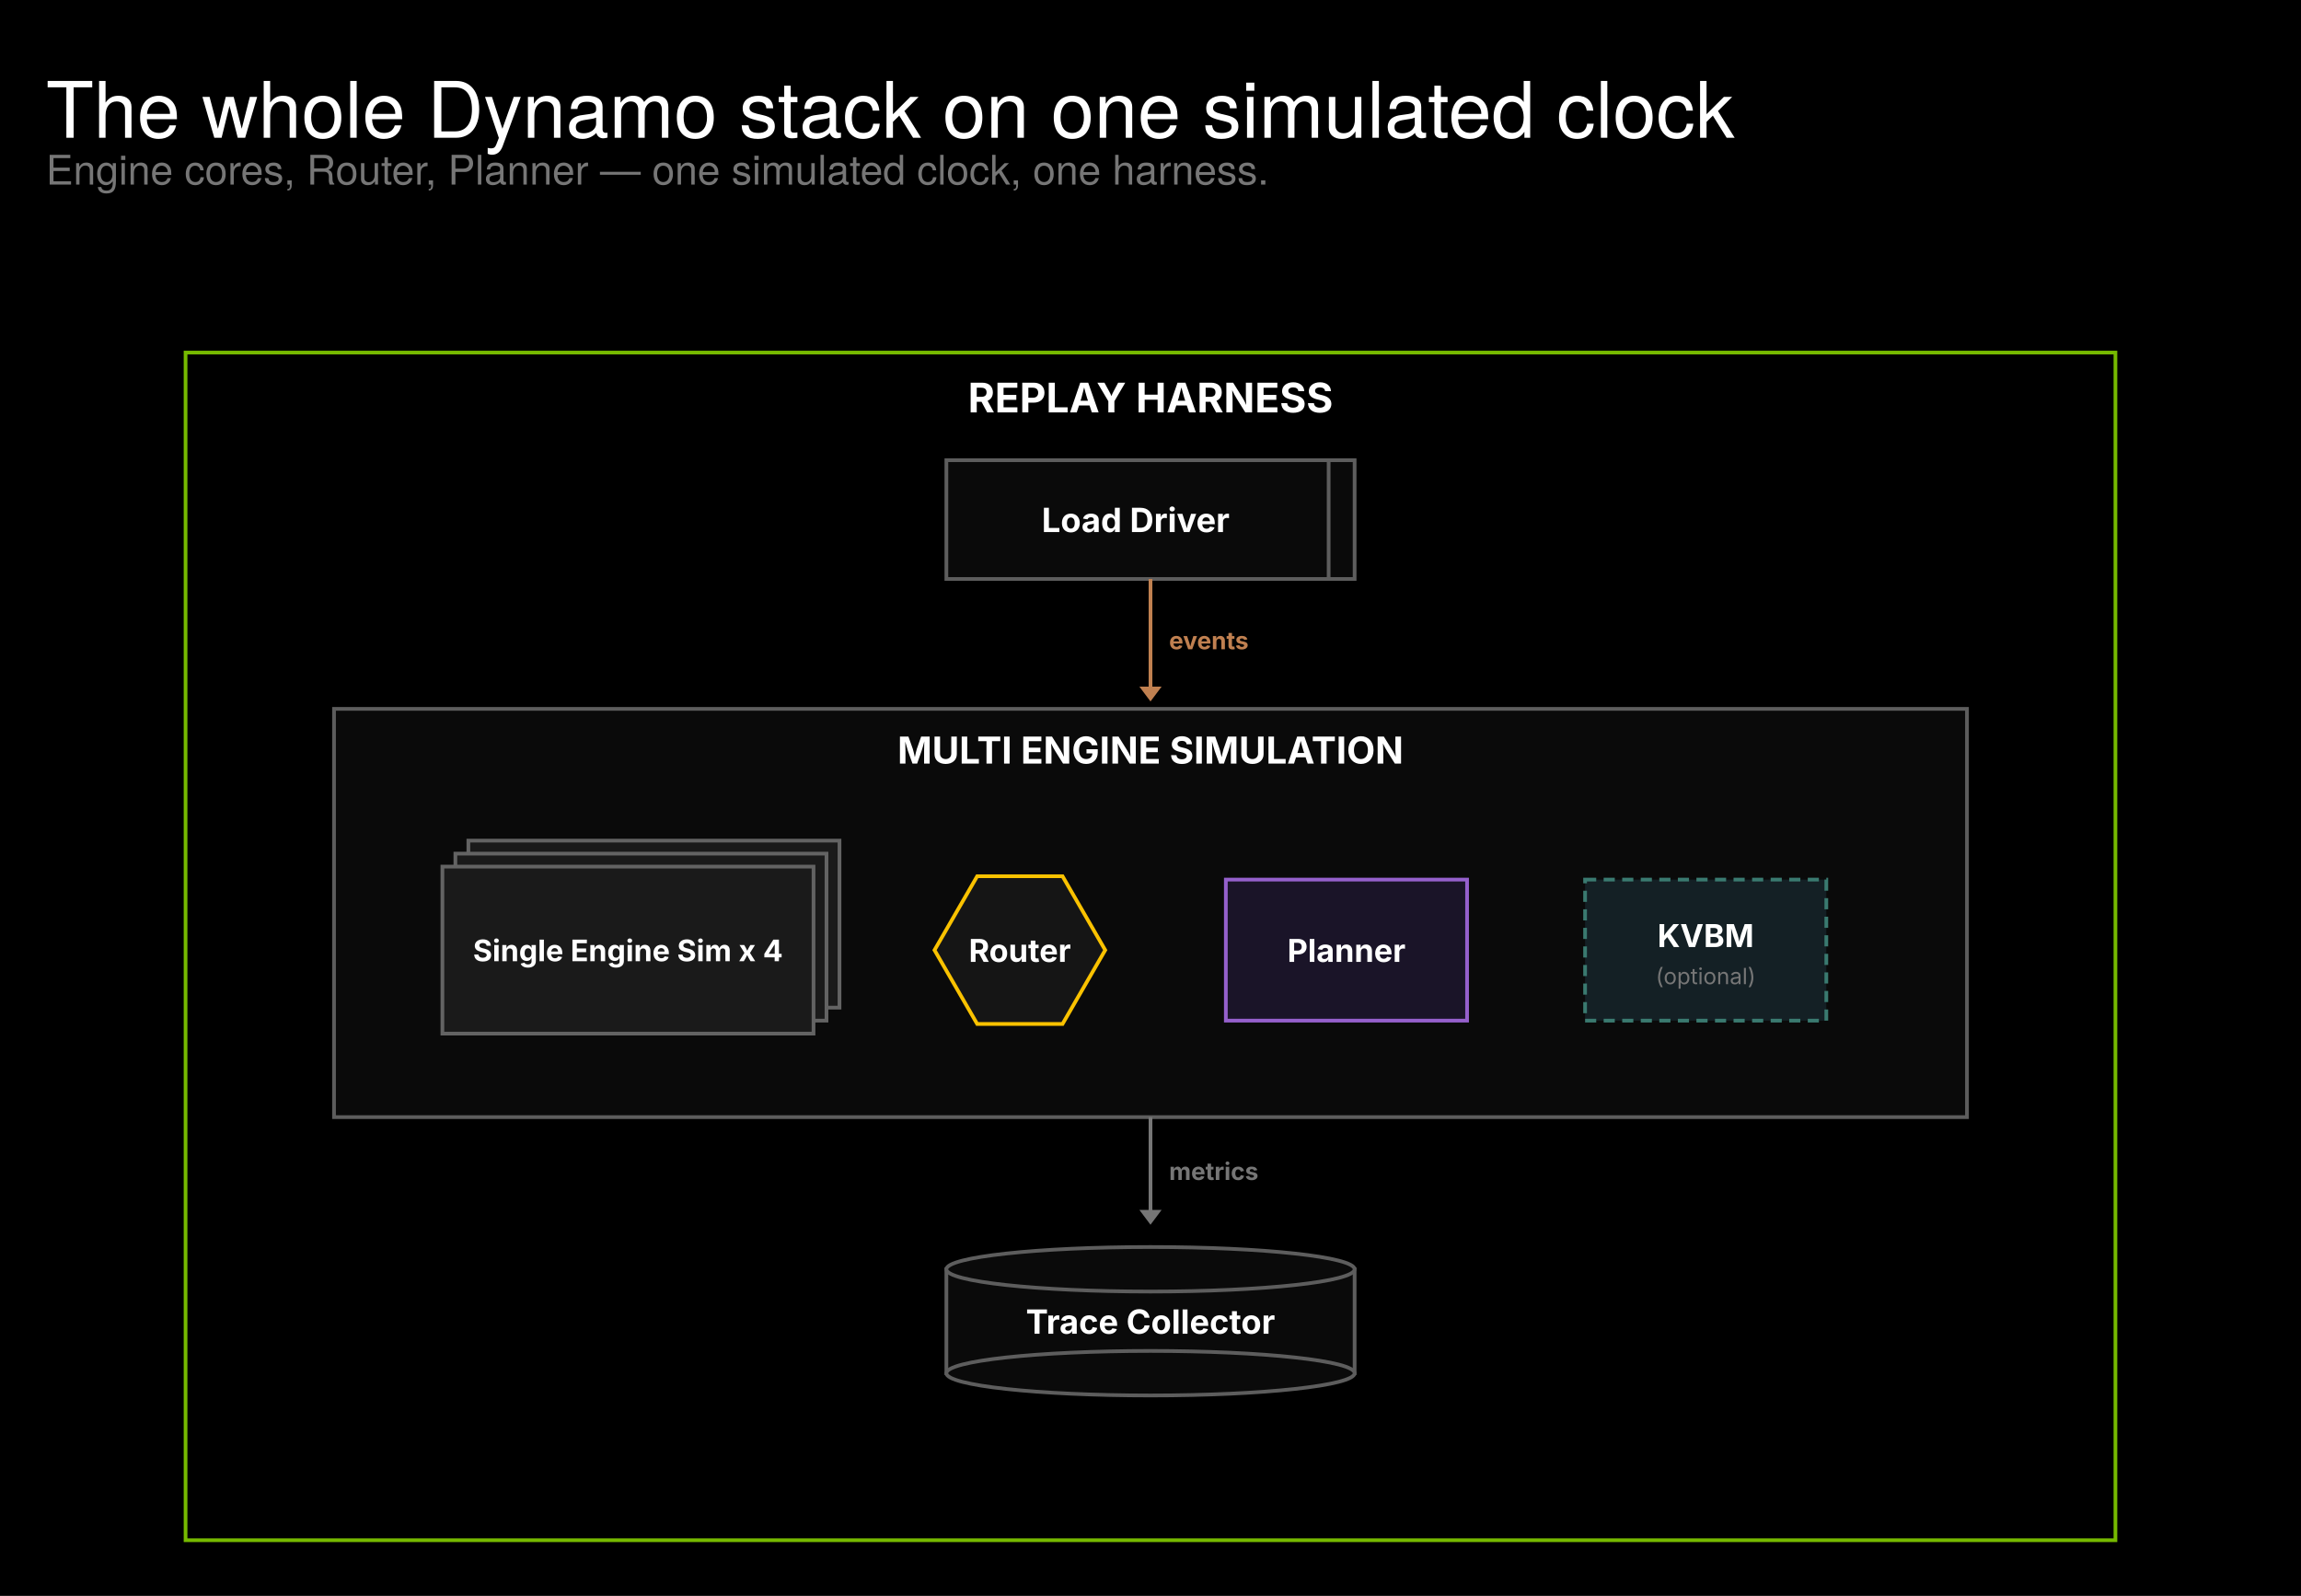
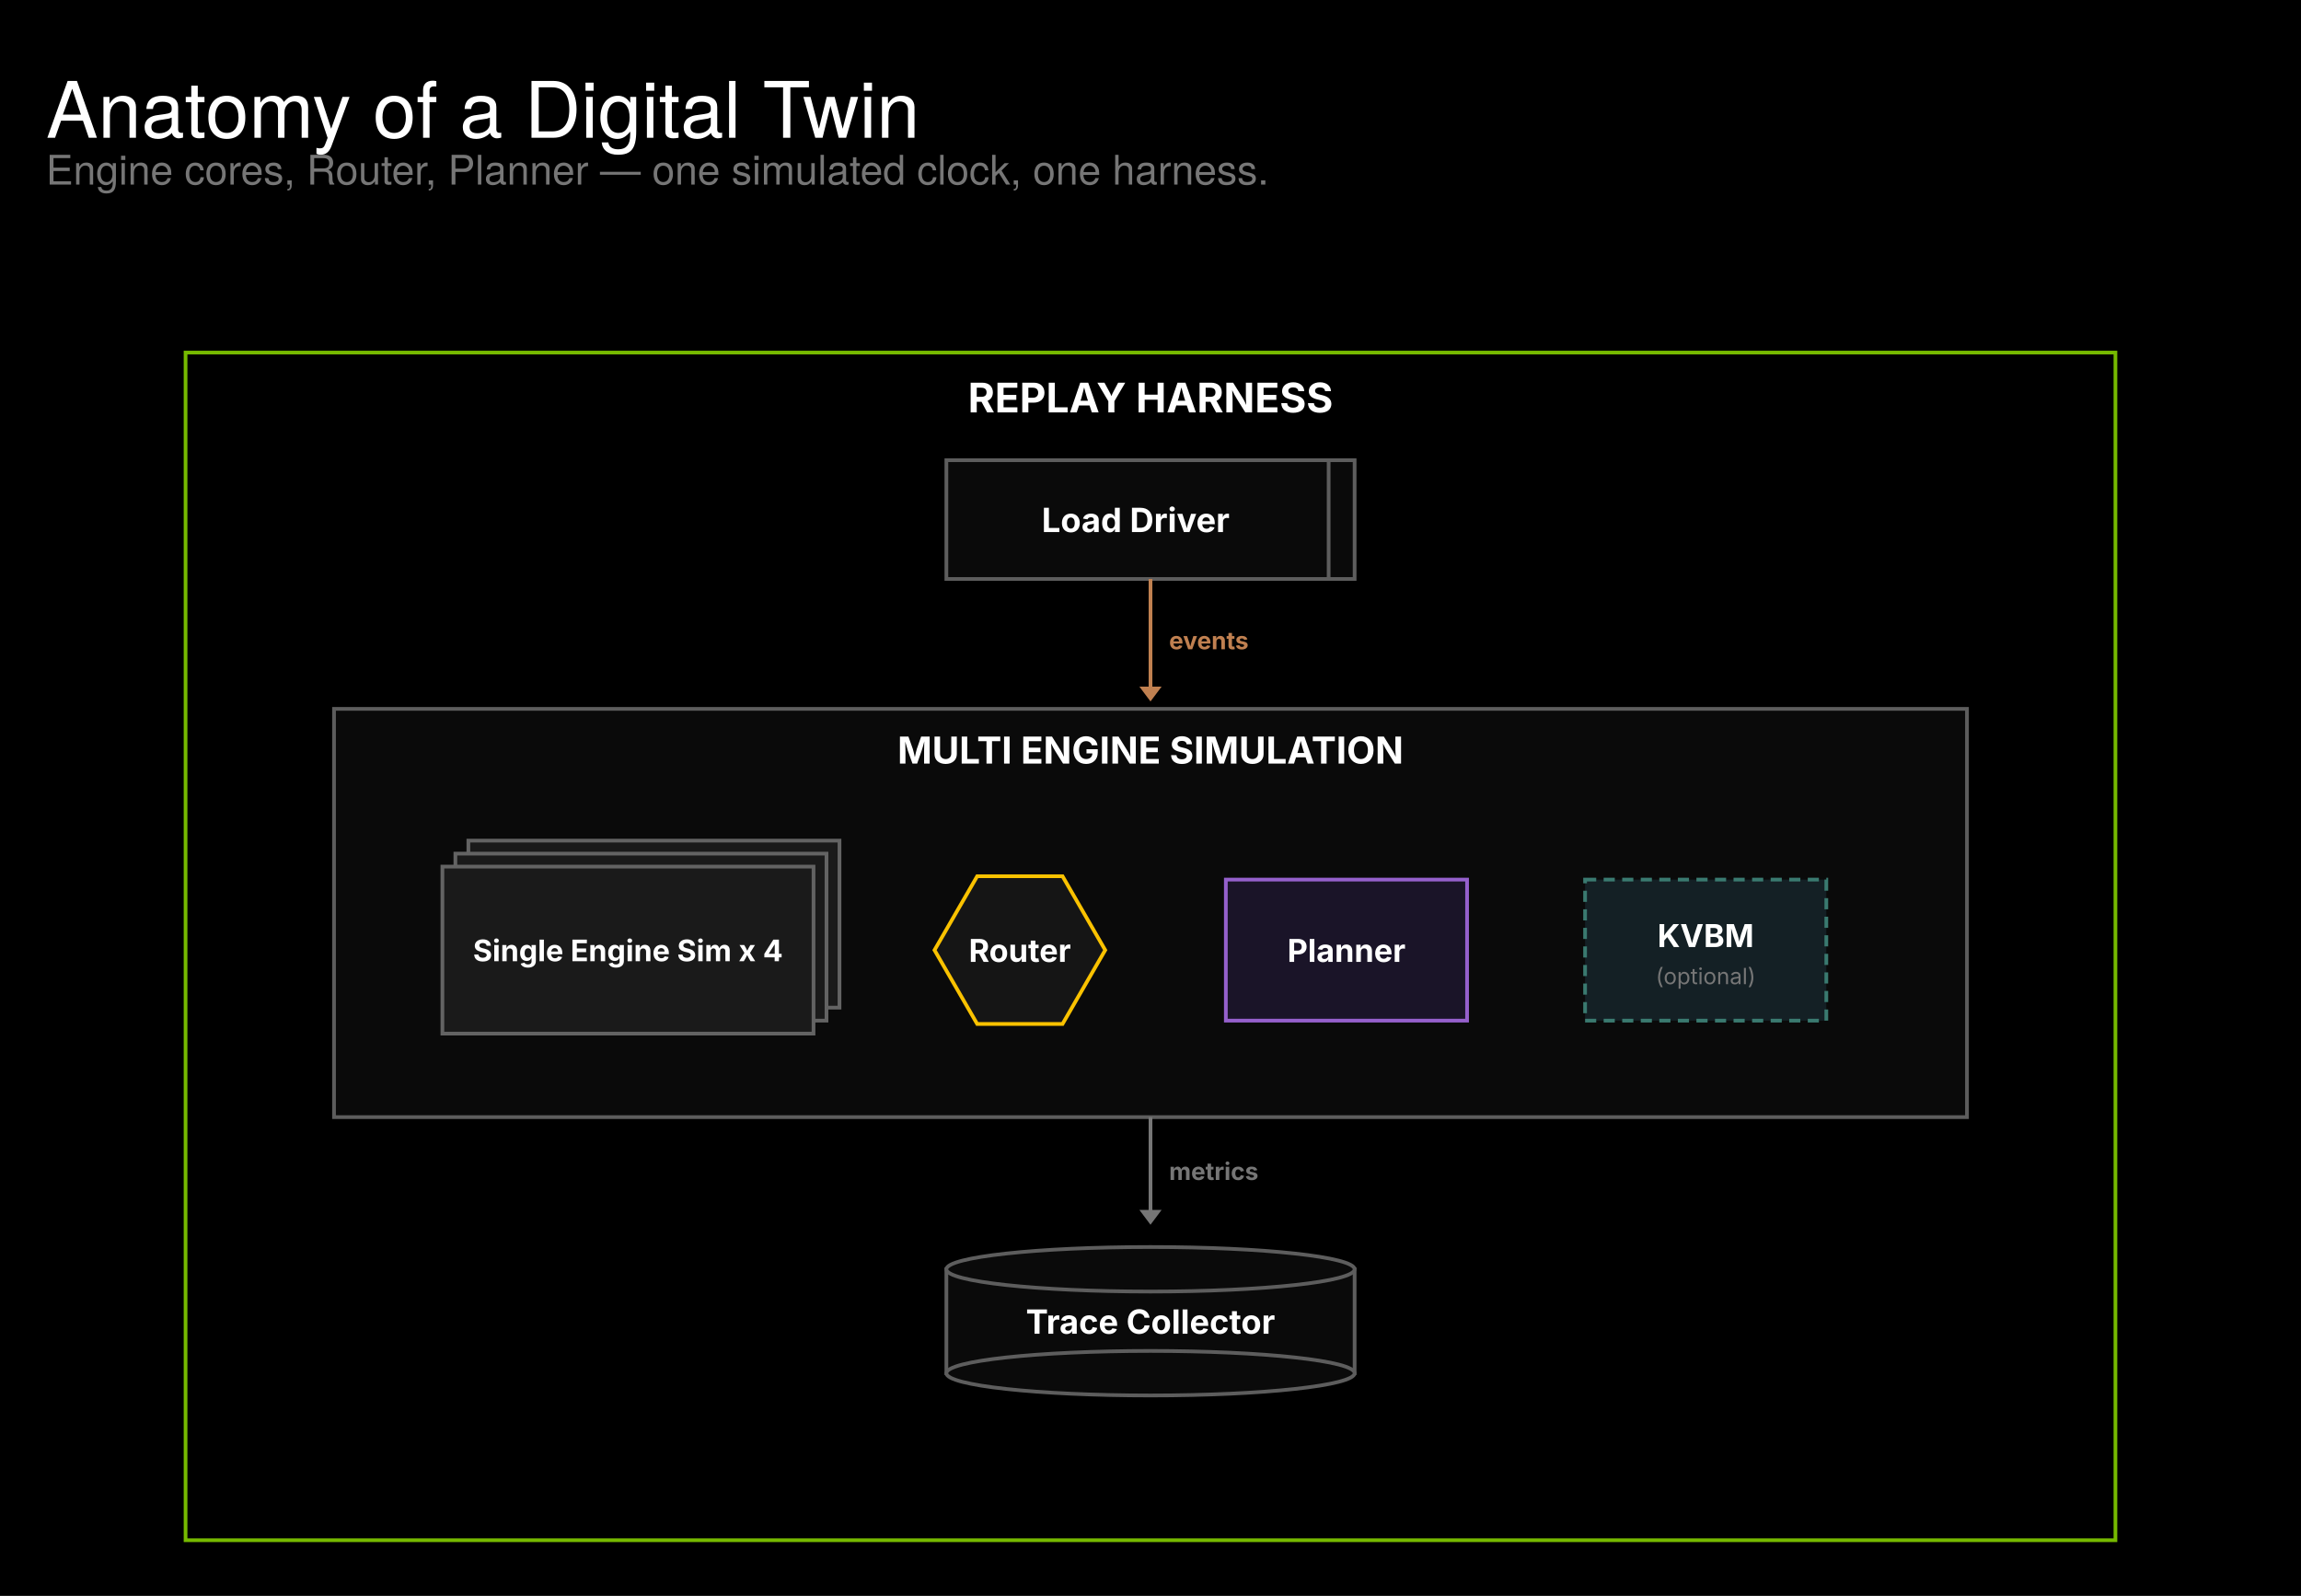
<svg xmlns="http://www.w3.org/2000/svg" width="1240" height="860" viewBox="0 0 1240 860" style="background:#000000;">
  <rect x="0" y="0" width="1240" height="860" fill="#000000" />
-   <text x="24.8" y="60" font-family="Helvetica Neue, HelveticaNeue, sans-serif" font-size="42" font-weight="300" fill="#ffffff" text-anchor="start" dominant-baseline="middle">The whole Dynamo stack on one simulated clock</text>
+   <text x="24.8" y="60" font-family="Helvetica Neue, HelveticaNeue, sans-serif" font-size="42" font-weight="300" fill="#ffffff" text-anchor="start" dominant-baseline="middle">Anatomy of a Digital Twin</text>
  <text x="24.8" y="92" font-family="Helvetica Neue, HelveticaNeue, sans-serif" font-size="22" font-weight="300" fill="#767676" text-anchor="start" dominant-baseline="middle">Engine cores, Router, Planner — one simulated clock, one harness.</text>
  <rect x="100" y="190" width="1040" height="640" fill="#000000" stroke="#76b900" stroke-width="2" rx="0" ry="0" />
  <text x="620.0" y="214" font-family="Geist, Inter, Helvetica Neue, sans-serif" font-size="22" font-weight="bold" fill="#ffffff" text-anchor="middle" dominant-baseline="middle">REPLAY HARNESS</text>
  <rect x="510.0" y="248.0" width="220" height="64" fill="#0a0a0a" stroke="#5d5d5d" stroke-width="2" />
  <line x1="716.0" y1="248.0" x2="716.0" y2="312.0" stroke="#5d5d5d" stroke-width="2" />
  <text x="612.0" y="280" font-family="Geist, Inter, Helvetica Neue, sans-serif" font-size="18" font-weight="bold" fill="#ffffff" text-anchor="middle" dominant-baseline="middle">Load Driver</text>
  <rect x="180.0" y="382.0" width="880" height="220" fill="#0a0a0a" stroke="#5d5d5d" stroke-width="2" rx="0" ry="0" />
  <text x="620.0" y="404.0" font-family="Geist, Inter, Helvetica Neue, sans-serif" font-size="20" font-weight="bold" fill="#ffffff" text-anchor="middle" dominant-baseline="middle">MULTI ENGINE SIMULATION</text>
  <rect x="252.4" y="453.0" width="200" height="90" fill="#1a1a1a" stroke="#636363" stroke-width="2" rx="0" ry="0" />
  <rect x="245.4" y="460.0" width="200" height="90" fill="#1a1a1a" stroke="#636363" stroke-width="2" rx="0" ry="0" />
  <rect x="238.4" y="467.0" width="200" height="90" fill="#1a1a1a" stroke="#636363" stroke-width="2" rx="0" ry="0" />
  <text x="338.4" y="512.0" font-family="Geist, Inter, Helvetica Neue, sans-serif" font-size="16" font-weight="bold" fill="#ffffff" text-anchor="middle" dominant-baseline="middle">Single Engine Sim  x 4</text>
  <polygon points="595.6,512.0 572.6,551.8 526.6,551.8 503.6,512.0 526.6,472.2 572.6,472.2" fill="#151515" stroke="#fac200" stroke-width="2" />
  <text x="549.6" y="512.0" font-family="Geist, Inter, Helvetica Neue, sans-serif" font-size="17" font-weight="bold" fill="#ffffff" text-anchor="middle" dominant-baseline="middle">Router</text>
  <rect x="660.6" y="474.0" width="130" height="76" fill="#1a1428" stroke="#9560cc" stroke-width="2" rx="0" ry="0" />
  <text x="725.6" y="512.0" font-family="Geist, Inter, Helvetica Neue, sans-serif" font-size="17" font-weight="bold" fill="#ffffff" text-anchor="middle" dominant-baseline="middle">Planner</text>
  <rect x="854.2" y="474.0" width="130" height="76" fill="#142025" stroke="#3a7a70" stroke-width="2" rx="0" ry="0" stroke-dasharray="6,4" />
  <text x="919.2" y="504.0" font-family="Geist, Inter, Helvetica Neue, sans-serif" font-size="17" font-weight="bold" fill="#ffffff" text-anchor="middle" dominant-baseline="middle">KVBM</text>
  <text x="919.2" y="526.0" font-family="Geist, Inter, Helvetica Neue, sans-serif" font-size="12" font-weight="normal" fill="#767676" text-anchor="middle" dominant-baseline="middle">(optional)</text>
  <rect x="510.0" y="684.0" width="220" height="56.0" fill="#0a0a0a" stroke="#5d5d5d" stroke-width="2" />
  <ellipse cx="620.0" cy="684.0" rx="110.0" ry="12" fill="#0a0a0a" stroke="#5d5d5d" stroke-width="2" />
  <ellipse cx="620.0" cy="740.0" rx="110.0" ry="12" fill="#0a0a0a" stroke="#5d5d5d" stroke-width="2" />
  <text x="620.0" y="712.0" font-family="Geist, Inter, Helvetica Neue, sans-serif" font-size="18" font-weight="bold" fill="#ffffff" text-anchor="middle" dominant-baseline="middle">Trace Collector</text>
  <line x1="620.0" y1="312.0" x2="620.0" y2="372.0" stroke="#c08050" stroke-width="2" />
  <polygon points="614.0,370.0 626.0,370.0 620.0,378.0" fill="#c08050" />
  <text x="630.0" y="345.0" font-family="Geist, Inter, Helvetica Neue, sans-serif" font-size="13" font-weight="bold" fill="#c08050" text-anchor="start" dominant-baseline="middle">events</text>
  <line x1="620.0" y1="602.0" x2="620.0" y2="654.0" stroke="#767676" stroke-width="2" />
  <polygon points="614.0,652.0 626.0,652.0 620.0,660.0" fill="#767676" />
  <text x="630.0" y="631.0" font-family="Geist, Inter, Helvetica Neue, sans-serif" font-size="13" font-weight="bold" fill="#767676" text-anchor="start" dominant-baseline="middle">metrics</text>
</svg>
